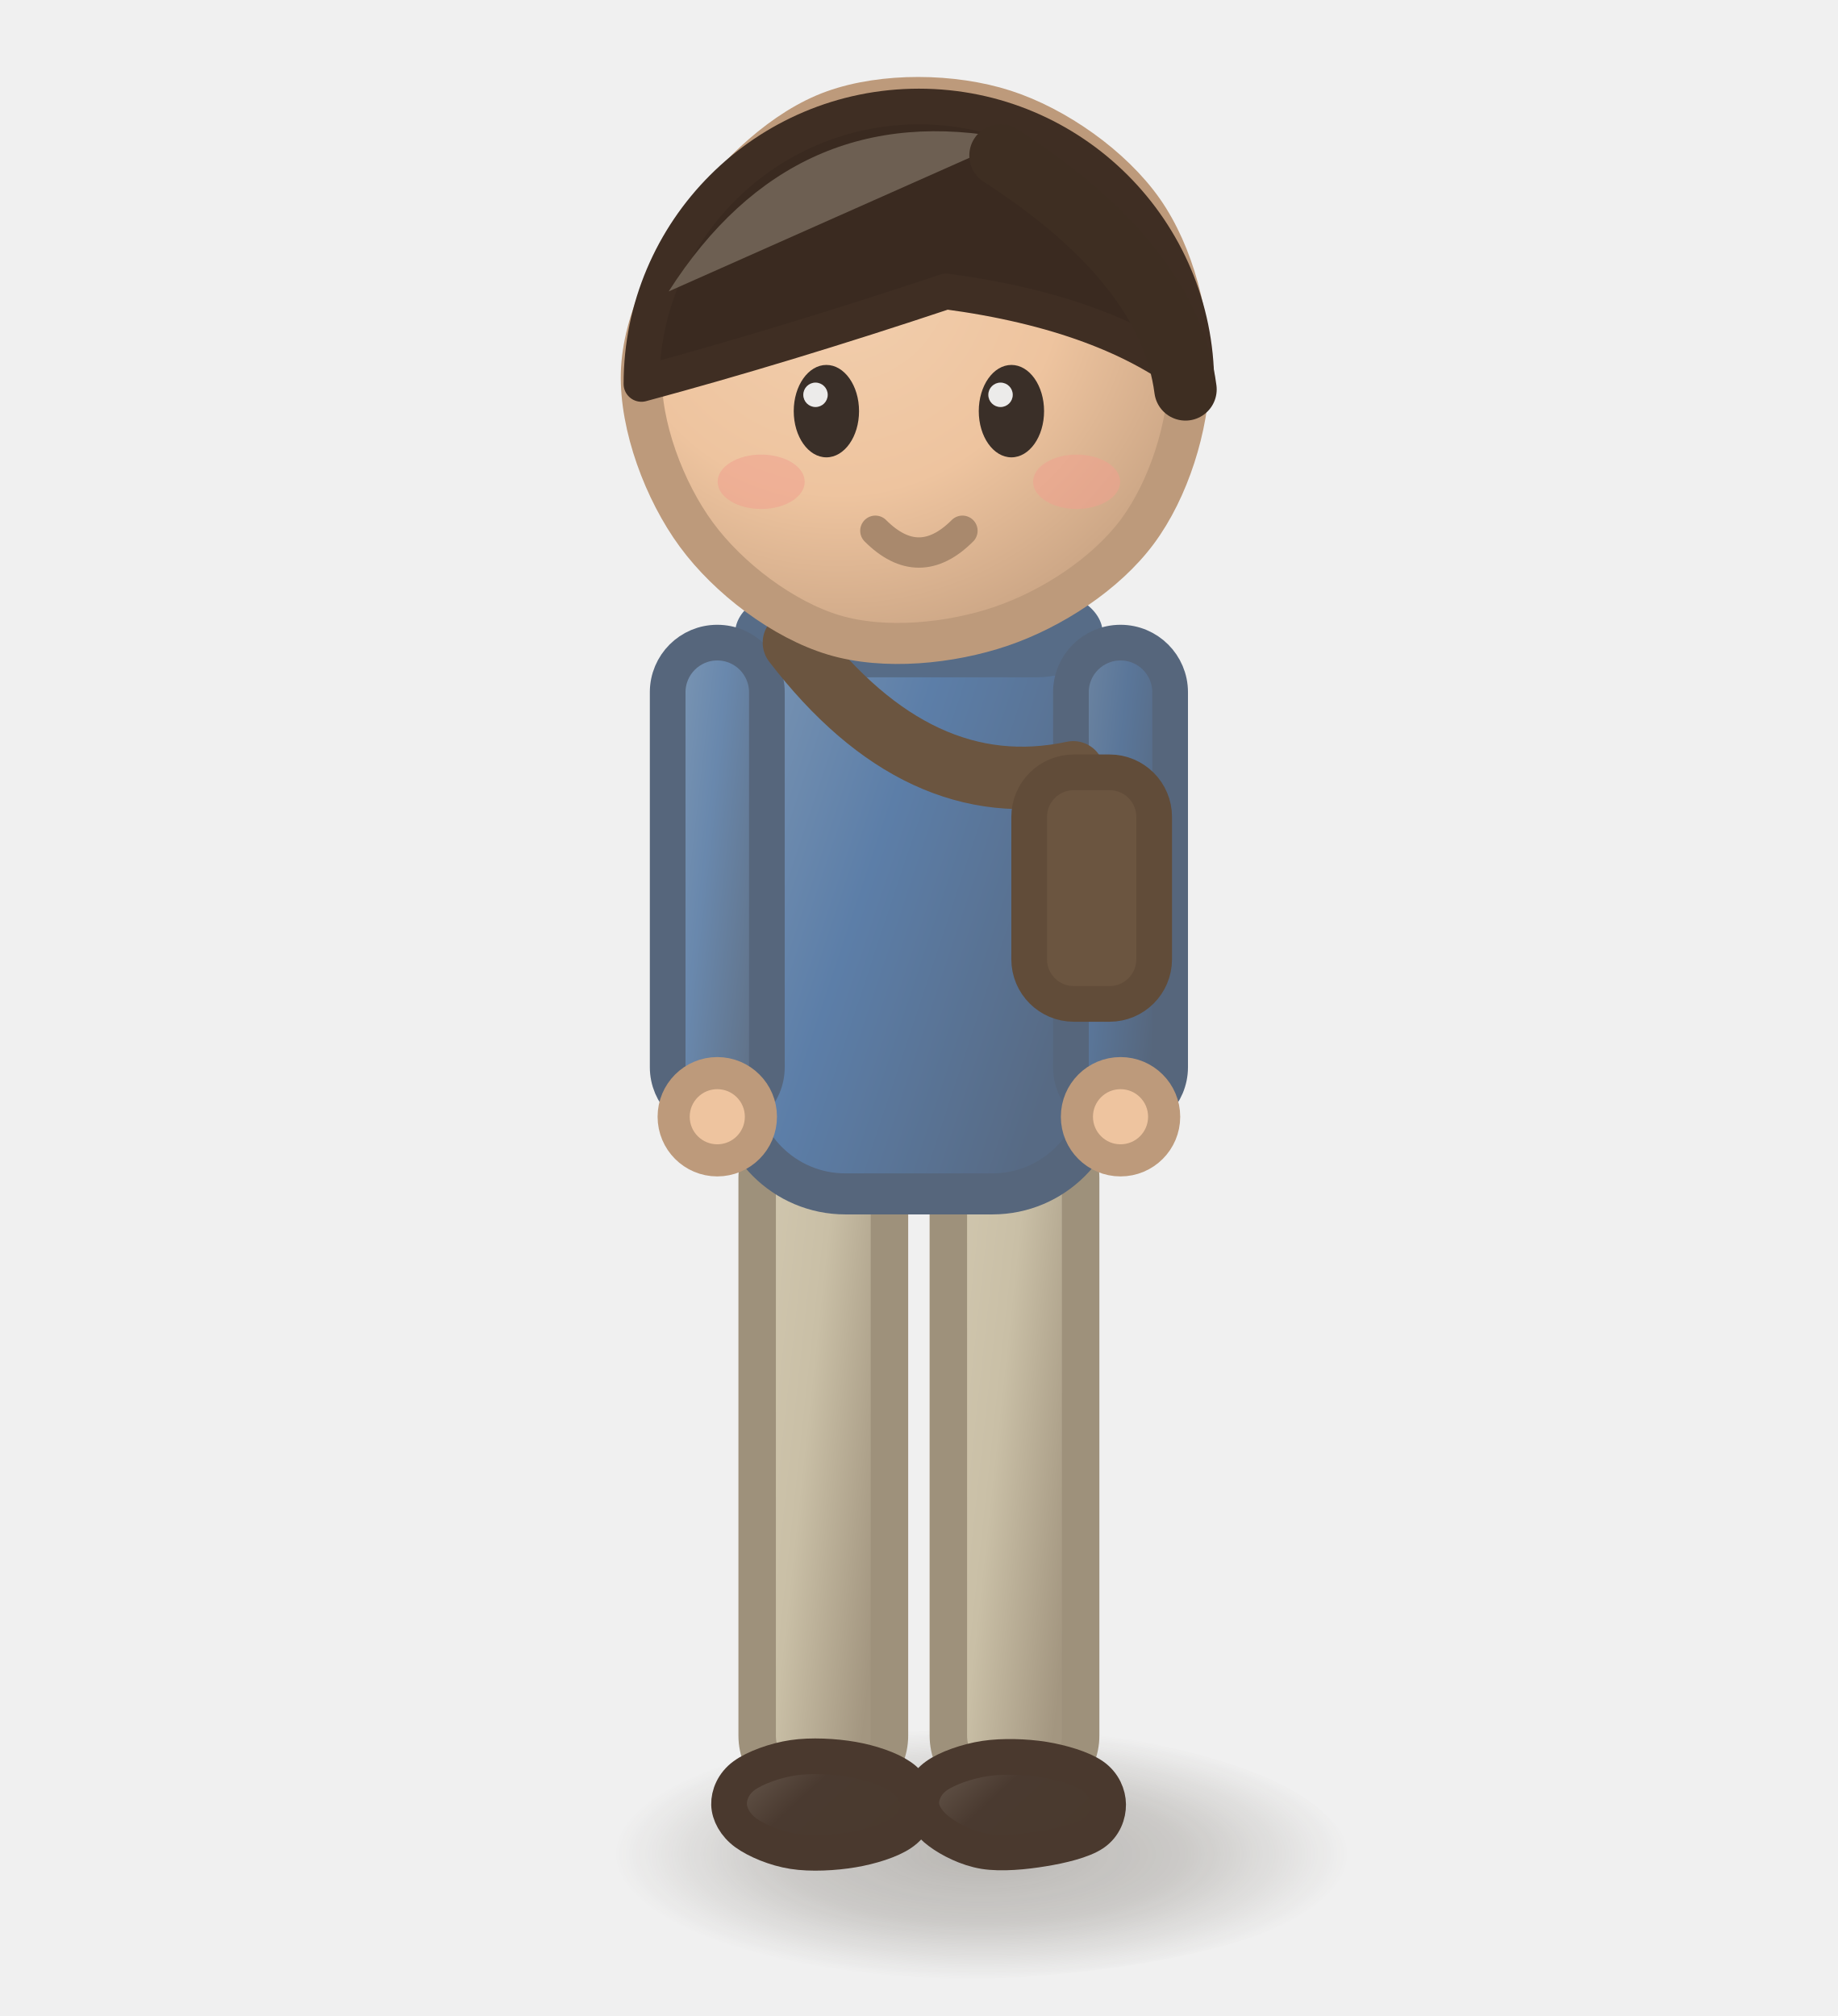
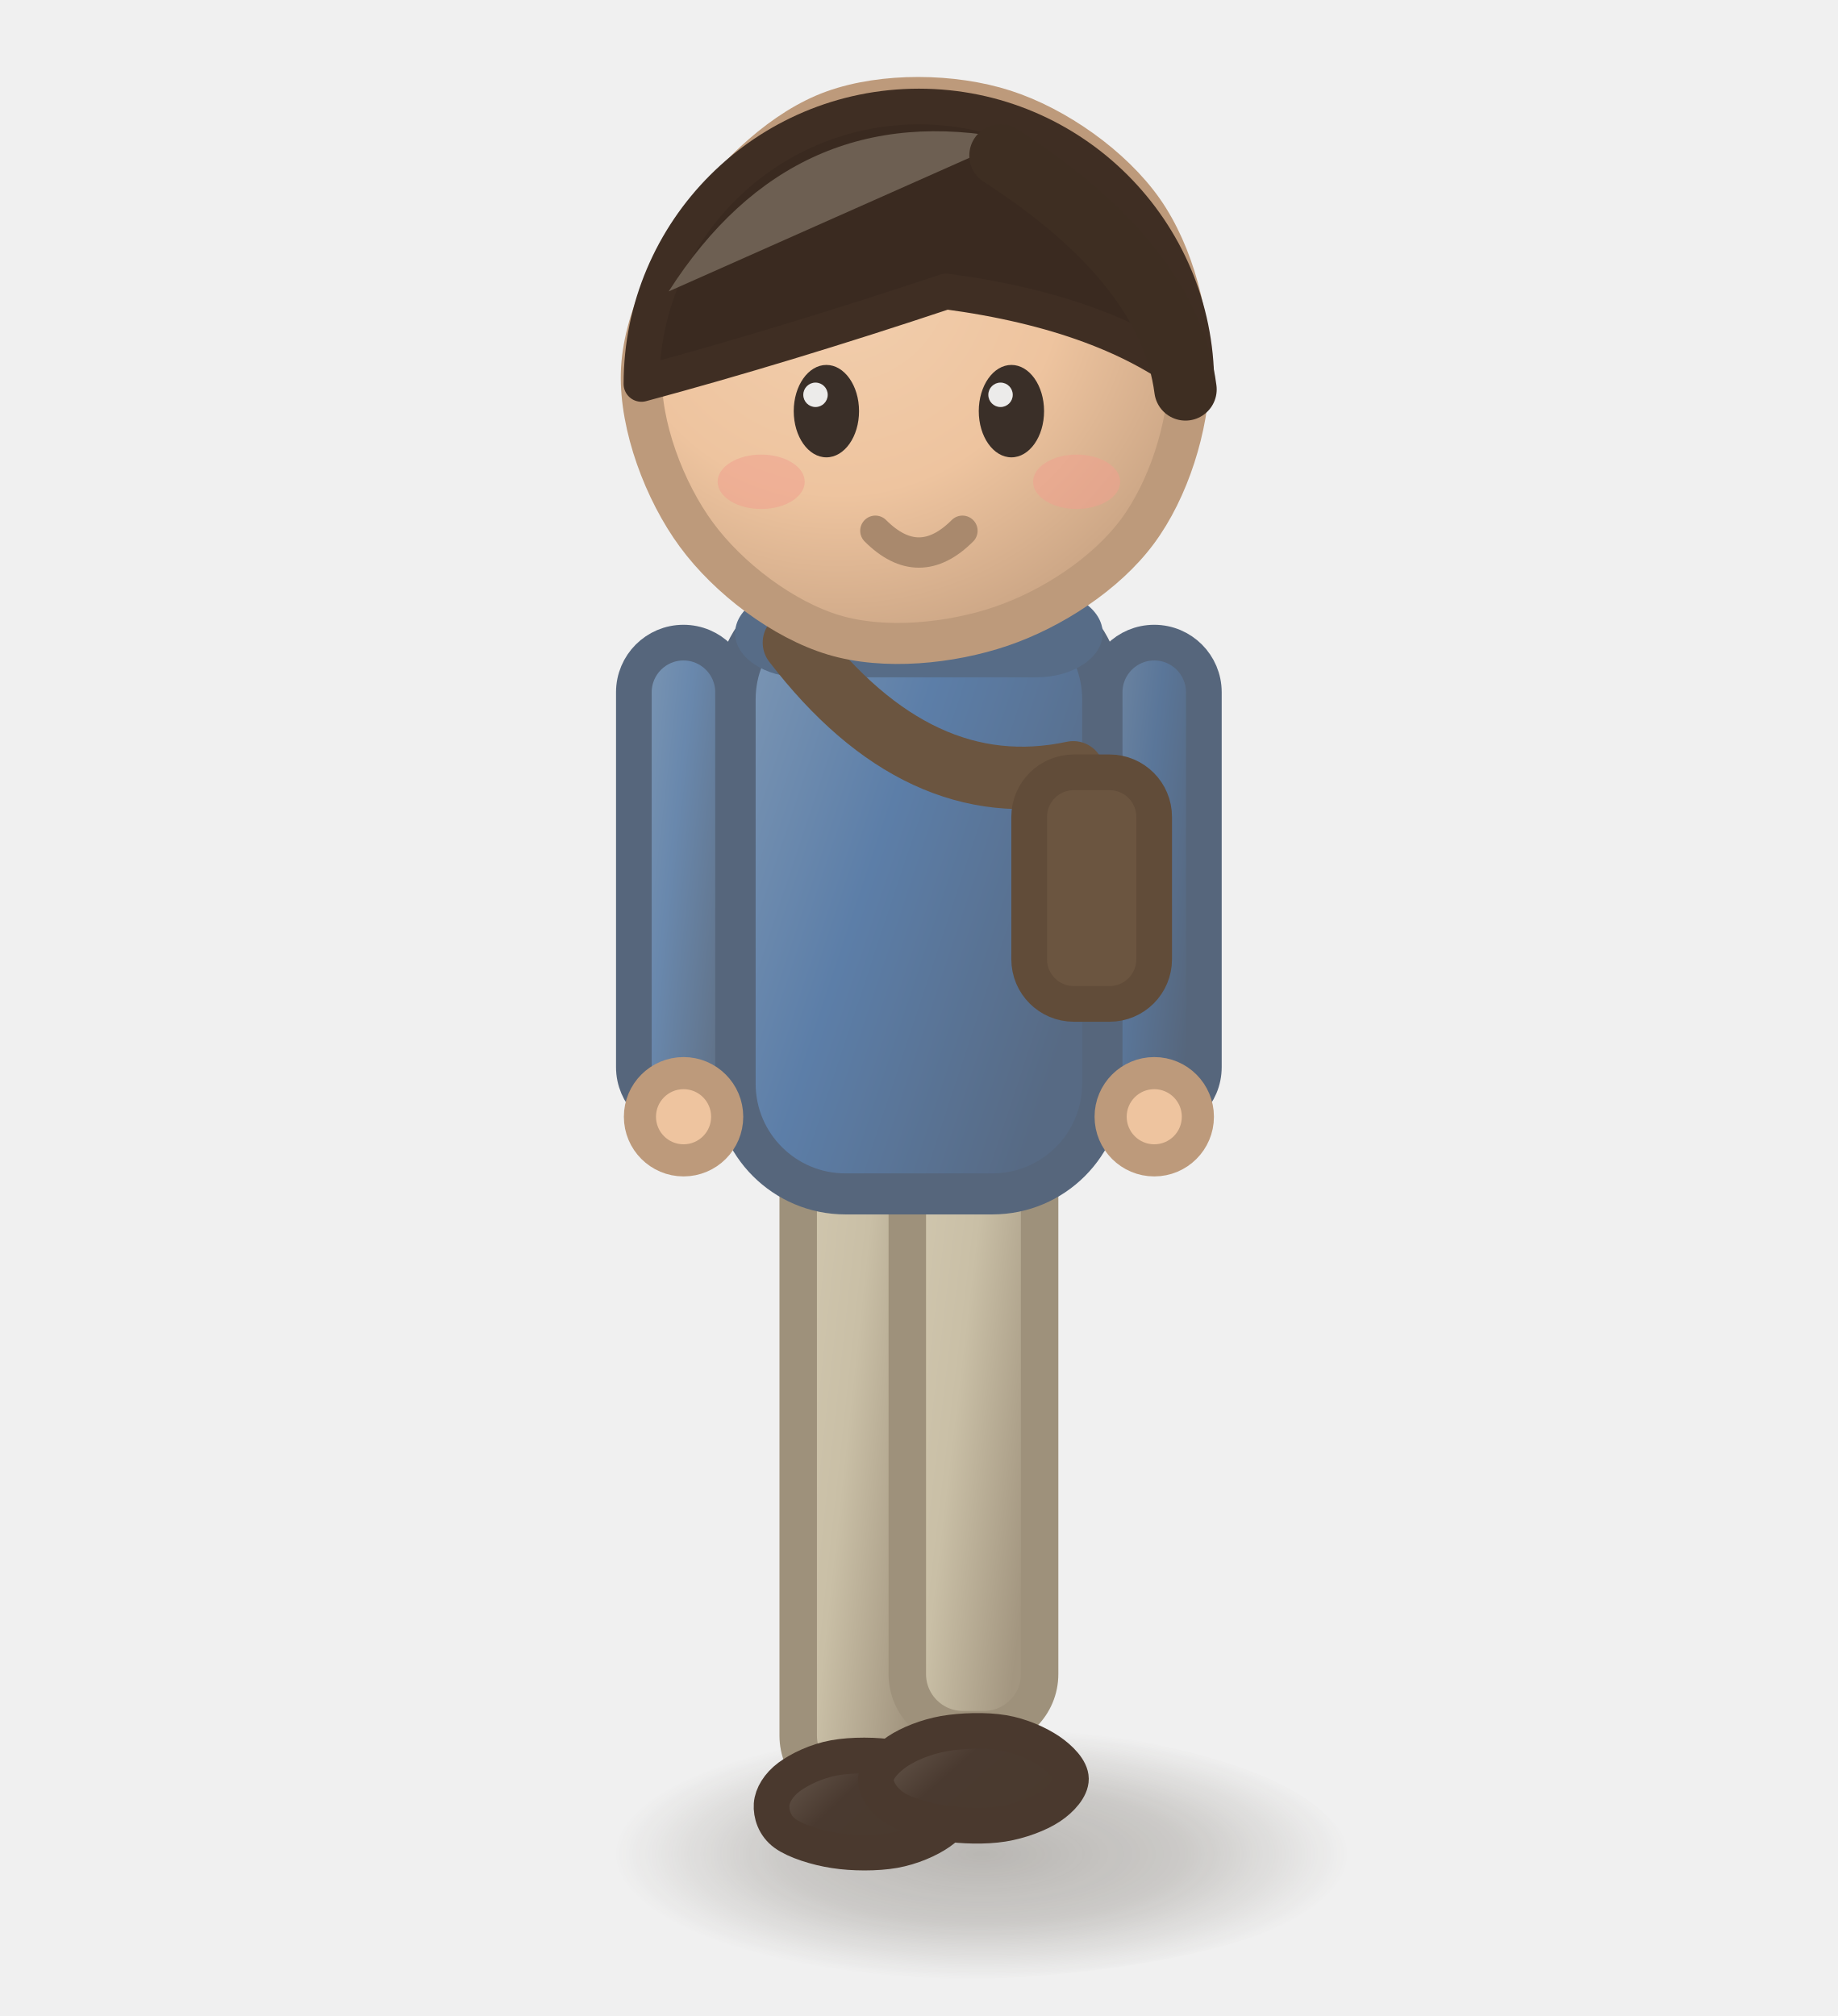
<svg xmlns="http://www.w3.org/2000/svg" width="206" height="226" viewBox="0 0 206 226">
  <defs>
-     <radialGradient id="r208" cx="0.5" cy="0.5" r="0.5">
+     <radialGradient id="r226" cx="0.5" cy="0.5" r="0.5">
      <stop offset="0" stop-color="#3A3226" stop-opacity="0.3" />
      <stop offset="0.55" stop-color="#3A3226" stop-opacity="0.2" />
      <stop offset="1" stop-color="#3A3226" stop-opacity="0" />
    </radialGradient>
-     <linearGradient id="l209" x1="0" y1="0" x2="1" y2="0.55">
+     <linearGradient id="l227" x1="0" y1="0" x2="1" y2="0.55">
      <stop offset="0" stop-color="#D2C8B0" />
      <stop offset="0.48" stop-color="#C9BFA6" />
      <stop offset="1" stop-color="#A39680" />
    </linearGradient>
-     <linearGradient id="l210" x1="0" y1="0" x2="1" y2="0.55">
+     <linearGradient id="l228" x1="0" y1="0" x2="1" y2="0.55">
      <stop offset="0" stop-color="#D2C8B0" />
      <stop offset="0.48" stop-color="#C9BFA6" />
      <stop offset="1" stop-color="#A39680" />
    </linearGradient>
-     <linearGradient id="l211" x1="0" y1="0" x2="1" y2="0.55">
+     <linearGradient id="l229" x1="0" y1="0" x2="1" y2="0.55">
      <stop offset="0" stop-color="#6E6054" />
      <stop offset="0.48" stop-color="#4A3A30" />
      <stop offset="1" stop-color="#4A3A2E" />
    </linearGradient>
-     <linearGradient id="l212" x1="0" y1="0" x2="1" y2="0.55">
+     <linearGradient id="l230" x1="0" y1="0" x2="1" y2="0.55">
      <stop offset="0" stop-color="#6E6054" />
      <stop offset="0.48" stop-color="#4A3A30" />
      <stop offset="1" stop-color="#4A3A2E" />
    </linearGradient>
-     <linearGradient id="l213" x1="0" y1="0" x2="1" y2="0.55">
+     <linearGradient id="l231" x1="0" y1="0" x2="1" y2="0.55">
      <stop offset="0" stop-color="#8099B5" />
      <stop offset="0.48" stop-color="#5C7EA8" />
      <stop offset="1" stop-color="#576A84" />
    </linearGradient>
-     <linearGradient id="l214" x1="0" y1="0" x2="1" y2="0.55">
+     <linearGradient id="l232" x1="0" y1="0" x2="1" y2="0.55">
      <stop offset="0" stop-color="#7E98B4" />
      <stop offset="0.48" stop-color="#6988AD" />
      <stop offset="1" stop-color="#61738A" />
    </linearGradient>
-     <linearGradient id="l215" x1="0" y1="0" x2="1" y2="0.55">
+     <linearGradient id="l233" x1="0" y1="0" x2="1" y2="0.55">
      <stop offset="0" stop-color="#7188A3" />
      <stop offset="0.48" stop-color="#5A7699" />
      <stop offset="1" stop-color="#56667C" />
    </linearGradient>
-     <radialGradient id="r216" cx="0.36" cy="0.32" r="0.74">
+     <radialGradient id="r234" cx="0.36" cy="0.32" r="0.74">
      <stop offset="0" stop-color="#F2CFAE" />
      <stop offset="0.55" stop-color="#EEC49F" />
      <stop offset="1" stop-color="#C7A282" />
    </radialGradient>
  </defs>
-   <path d="M 151.2 208 C 151.17 210.74, 147.73 214.04, 142.82 216.2 C 137.91 218.36, 129.54 220.09, 121.75 220.98 C 113.95 221.87, 103.62 222.37, 96.07 221.54 C 88.51 220.71, 80.95 218.24, 76.42 215.99 C 71.88 213.73, 68.91 210.67, 68.86 208 C 68.81 205.33, 71.59 202.2, 76.11 199.94 C 80.64 197.68, 88.32 195.36, 96.03 194.43 C 103.75 193.5, 114.55 193.48, 122.38 194.37 C 130.21 195.26, 138.21 197.48, 143.01 199.75 C 147.82 202.02, 151.23 205.26, 151.2 208 Z" fill="url(#r208)" />
+   <path d="M 151.2 208 C 151.17 210.74, 147.73 214.04, 142.82 216.2 C 137.91 218.36, 129.54 220.09, 121.75 220.98 C 113.95 221.87, 103.62 222.37, 96.07 221.54 C 88.51 220.71, 80.95 218.24, 76.42 215.99 C 71.88 213.73, 68.91 210.67, 68.86 208 C 68.81 205.33, 71.59 202.2, 76.11 199.94 C 80.64 197.68, 88.32 195.36, 96.03 194.43 C 103.75 193.5, 114.55 193.48, 122.38 194.37 C 130.21 195.26, 138.21 197.48, 143.01 199.75 C 147.82 202.02, 151.23 205.26, 151.2 208 Z" fill="url(#r226)" />
  <g transform="translate(0,0)">
-     <rect x="84.87" y="125.84" width="14.83" height="74.95" rx="6.229" fill="url(#l209)" stroke="#9E917B" stroke-width="4.2" />
-     <rect x="106.3" y="125.84" width="14.83" height="74.95" rx="6.229" fill="url(#l210)" stroke="#9E917B" stroke-width="4.2" />
-     <path d="M 102.92 202.29 C 102.94 203.35, 102.27 204.64, 101.05 205.48 C 99.82 206.33, 97.6 207.02, 95.57 207.36 C 93.55 207.7, 90.89 207.85, 88.89 207.53 C 86.9 207.22, 84.79 206.33, 83.59 205.46 C 82.4 204.59, 81.75 203.36, 81.72 202.29 C 81.69 201.22, 82.21 199.93, 83.4 199.06 C 84.6 198.18, 86.87 197.35, 88.89 197.05 C 90.92 196.75, 93.56 196.89, 95.56 197.24 C 97.57 197.59, 99.69 198.3, 100.92 199.15 C 102.15 199.99, 102.9 201.24, 102.92 202.29 Z" fill="url(#l211)" stroke="#4A392E" stroke-width="4.0" stroke-linejoin="round" />
-     <path d="M 124.21 202.29 C 124.22 203.36, 123.78 204.69, 122.56 205.52 C 121.35 206.34, 118.96 206.91, 116.92 207.24 C 114.88 207.58, 112.26 207.84, 110.32 207.53 C 108.39 207.21, 106.48 206.23, 105.31 205.35 C 104.13 204.48, 103.33 203.34, 103.27 202.29 C 103.21 201.25, 103.75 199.95, 104.94 199.1 C 106.12 198.24, 108.37 197.45, 110.38 197.14 C 112.38 196.84, 114.96 196.92, 116.98 197.24 C 119 197.57, 121.29 198.25, 122.49 199.09 C 123.7 199.93, 124.2 201.22, 124.21 202.29 Z" fill="url(#l212)" stroke="#4A392E" stroke-width="4.0" stroke-linejoin="round" />
-     <rect x="82.4" y="66.04" width="41.2" height="67.8" rx="12.36" fill="url(#l213)" stroke="#56667C" stroke-width="4.6" />
+     <rect x="89.47" y="125.84" width="14.83" height="74.95" rx="6.229" fill="url(#l227)" stroke="#9E917B" stroke-width="4.2" />
+     <rect x="101.7" y="125.84" width="14.83" height="68.06" rx="6.229" fill="url(#l228)" stroke="#9E917B" stroke-width="4.2" />
+     <path d="M 107.48 202.29 C 107.49 203.32, 106.55 204.52, 105.34 205.37 C 104.13 206.23, 102.18 207.08, 100.21 207.43 C 98.25 207.77, 95.59 207.76, 93.55 207.44 C 91.51 207.13, 89.17 206.39, 87.99 205.53 C 86.82 204.68, 86.42 203.35, 86.49 202.29 C 86.57 201.24, 87.27 200.09, 88.44 199.21 C 89.61 198.34, 91.53 197.42, 93.5 197.06 C 95.47 196.7, 98.3 196.71, 100.27 197.07 C 102.24 197.43, 104.11 198.35, 105.31 199.22 C 106.51 200.09, 107.48 201.27, 107.48 202.29 Z" fill="url(#l229)" stroke="#4A392E" stroke-width="4.0" stroke-linejoin="round" />
+     <path d="M 120.04 199.41 C 120.05 200.45, 118.97 201.69, 117.7 202.53 C 116.42 203.38, 114.36 204.15, 112.39 204.47 C 110.42 204.78, 107.9 204.71, 105.87 204.41 C 103.85 204.11, 101.52 203.48, 100.24 202.64 C 98.95 201.81, 98.11 200.46, 98.18 199.41 C 98.25 198.35, 99.36 197.16, 100.63 196.32 C 101.91 195.47, 103.86 194.69, 105.83 194.34 C 107.8 194, 110.49 193.92, 112.45 194.25 C 114.42 194.58, 116.35 195.45, 117.62 196.31 C 118.88 197.17, 120.03 198.37, 120.04 199.41 Z" fill="url(#l230)" stroke="#4A392E" stroke-width="4.0" stroke-linejoin="round" />
+     <rect x="82.4" y="66.04" width="41.2" height="67.8" rx="12.36" fill="url(#l231)" stroke="#56667C" stroke-width="4.6" />
    <rect x="82.4" y="66.04" width="41.2" height="9.89" rx="7.416" fill="#576C87" />
-     <rect x="74.84" y="72.04" width="11.12" height="53.15" rx="5.562" fill="url(#l214)" stroke="#56667C" stroke-width="4.0" />
-     <circle cx="80.4" cy="125.19" r="4.89" fill="#EEC49F" stroke="#BD9A7B" stroke-width="3.6" />
-     <rect x="120.04" y="72.04" width="11.12" height="53.15" rx="5.562" fill="url(#l215)" stroke="#56667C" stroke-width="4.0" />
-     <circle cx="125.6" cy="125.19" r="4.89" fill="#EEC49F" stroke="#BD9A7B" stroke-width="3.6" />
+     <rect x="71.05" y="72.04" width="11.12" height="53.15" rx="5.562" fill="url(#l232)" stroke="#56667C" stroke-width="4.0" />
+     <circle cx="76.62" cy="125.19" r="4.89" fill="#EEC49F" stroke="#BD9A7B" stroke-width="3.6" />
+     <rect x="123.82" y="72.04" width="11.12" height="53.15" rx="5.562" fill="url(#l233)" stroke="#56667C" stroke-width="4.0" />
+     <circle cx="129.38" cy="125.19" r="4.89" fill="#EEC49F" stroke="#BD9A7B" stroke-width="3.6" />
    <path d="M 88.99 72.04 Q 103 90.29, 120.3 86.58" fill="none" stroke="#6B5540" stroke-width="7" stroke-linecap="round" stroke-linejoin="round" />
    <rect x="115.36" y="86.58" width="14.01" height="25.96" rx="5" fill="#6B5540" stroke="#614C39" stroke-width="4.0" />
-     <path d="M 133.32 41.82 C 133.22 47.82, 131 54.87, 127.48 59.6 C 123.96 64.34, 117.89 68.28, 112.22 70.21 C 106.55 72.14, 99.15 72.89, 93.46 71.18 C 87.77 69.47, 81.65 64.83, 78.06 59.94 C 74.46 55.05, 71.73 47.74, 71.89 41.82 C 72.05 35.89, 75.41 29.29, 79.01 24.39 C 82.6 19.48, 87.85 14.41, 93.44 12.41 C 99.04 10.4, 106.8 10.49, 112.57 12.35 C 118.35 14.21, 124.65 18.66, 128.11 23.58 C 131.57 28.49, 133.42 35.81, 133.32 41.82 Z" fill="url(#r216)" stroke="#BD9A7B" stroke-width="4.6" stroke-linejoin="round" />
+     <path d="M 133.32 41.82 C 133.22 47.82, 131 54.87, 127.48 59.6 C 123.96 64.34, 117.89 68.28, 112.22 70.21 C 106.55 72.14, 99.15 72.89, 93.46 71.18 C 87.77 69.47, 81.65 64.83, 78.06 59.94 C 74.46 55.05, 71.73 47.74, 71.89 41.82 C 72.05 35.89, 75.41 29.29, 79.01 24.39 C 82.6 19.48, 87.85 14.41, 93.44 12.41 C 99.04 10.4, 106.8 10.49, 112.57 12.35 C 118.35 14.21, 124.65 18.66, 128.11 23.58 C 131.57 28.49, 133.42 35.81, 133.32 41.82 Z" fill="url(#r234)" stroke="#BD9A7B" stroke-width="4.6" stroke-linejoin="round" />
    <ellipse cx="92.63" cy="46.09" rx="3.66" ry="5.18" fill="#3A2F28" />
    <circle cx="91.41" cy="44.26" r="1.37" fill="#FFFFFF" opacity="0.9" />
    <ellipse cx="85.32" cy="54.01" rx="4.88" ry="3.05" fill="#F0A08E" opacity="0.55" />
    <ellipse cx="113.37" cy="46.09" rx="3.66" ry="5.18" fill="#3A2F28" />
    <circle cx="112.15" cy="44.26" r="1.37" fill="#FFFFFF" opacity="0.9" />
    <ellipse cx="120.68" cy="54.01" rx="4.88" ry="3.05" fill="#F0A08E" opacity="0.55" />
    <path d="M 98.12 59.5 Q 103 64.38, 107.88 59.5" fill="none" stroke="#A9896D" stroke-width="3.4" stroke-linecap="round" stroke-linejoin="round" />
    <path d="M 71.9 43.04 A 31.1 31.1 0 0 1 134.1 43.04 Q 124.34 35.11, 106.05 32.67 Q 87.76 38.77, 71.9 43.04 Z" fill="#3A2A20" stroke="#3F2E23" stroke-width="4.0" stroke-linecap="round" stroke-linejoin="round" />
    <path d="M 74.95 32.67 Q 88.98 10.72, 113.37 15.6 Q 96.9 22.92, 74.95 32.67 Z" fill="#75685A" opacity="0.85" />
    <path d="M 112.15 17.43 Q 131.05 29.62, 132.88 43.65" fill="none" stroke="#3E2E22" stroke-width="7" stroke-linecap="round" stroke-linejoin="round" />
  </g>
</svg>
